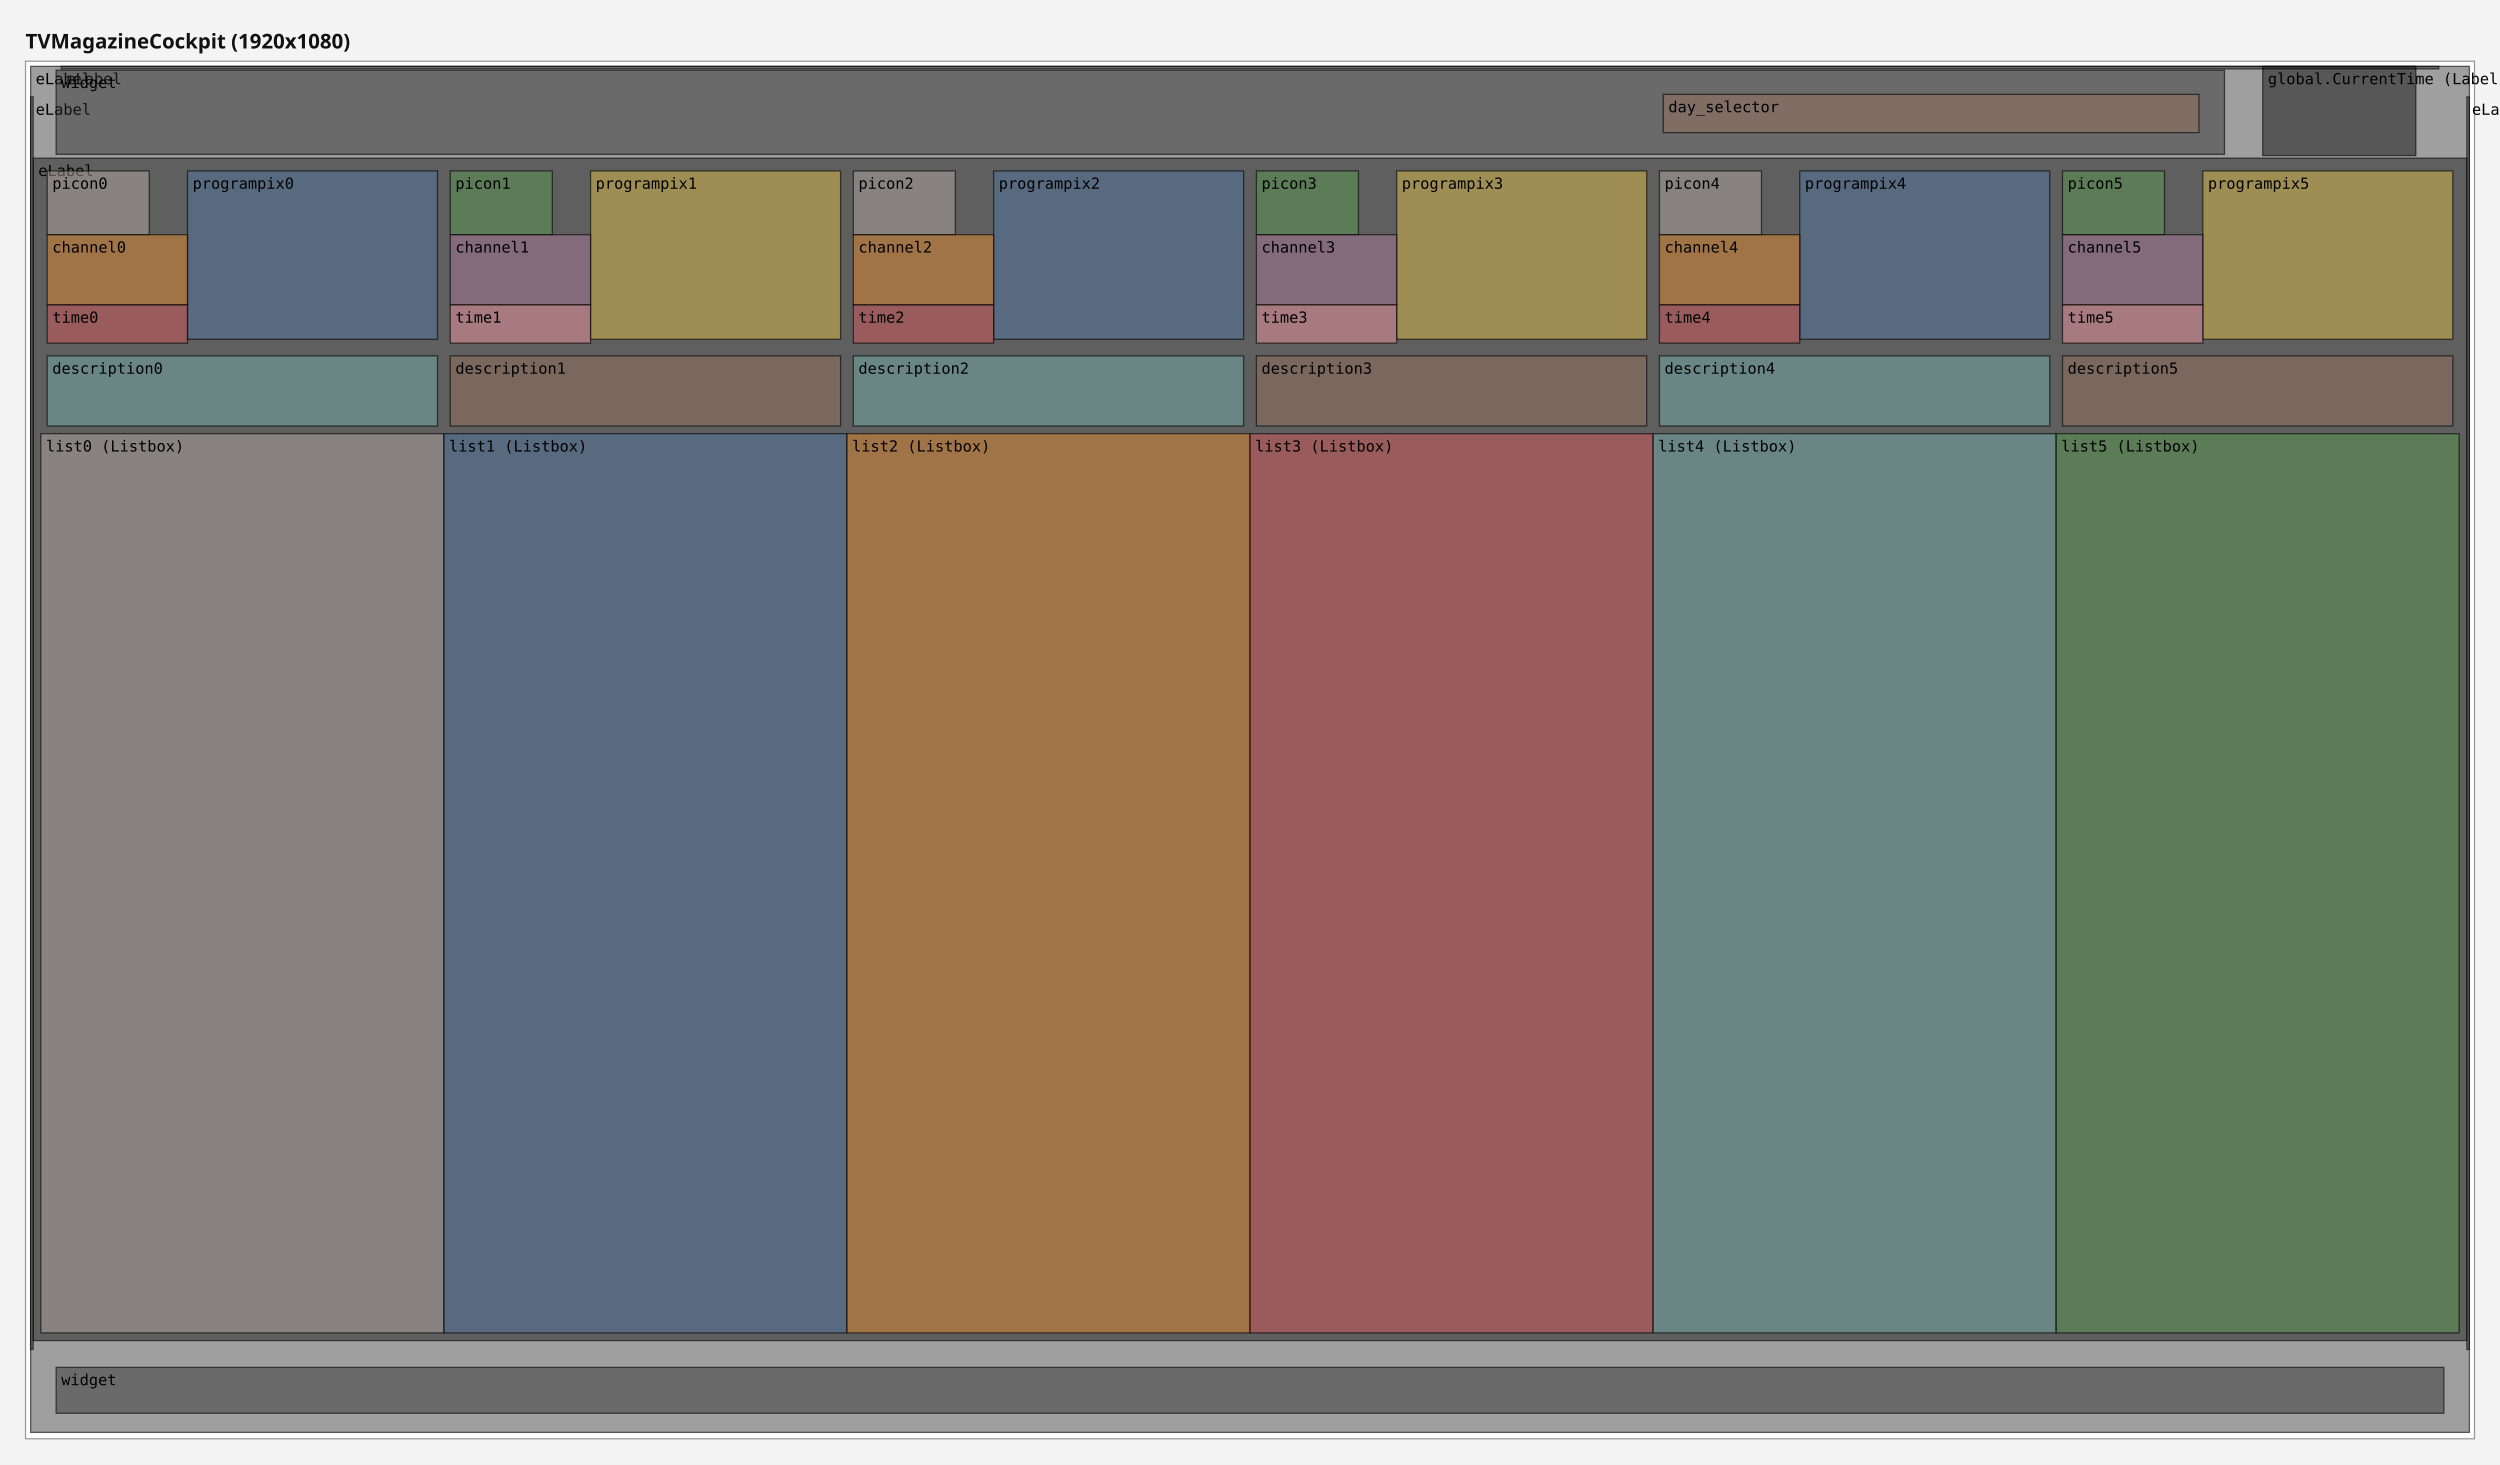
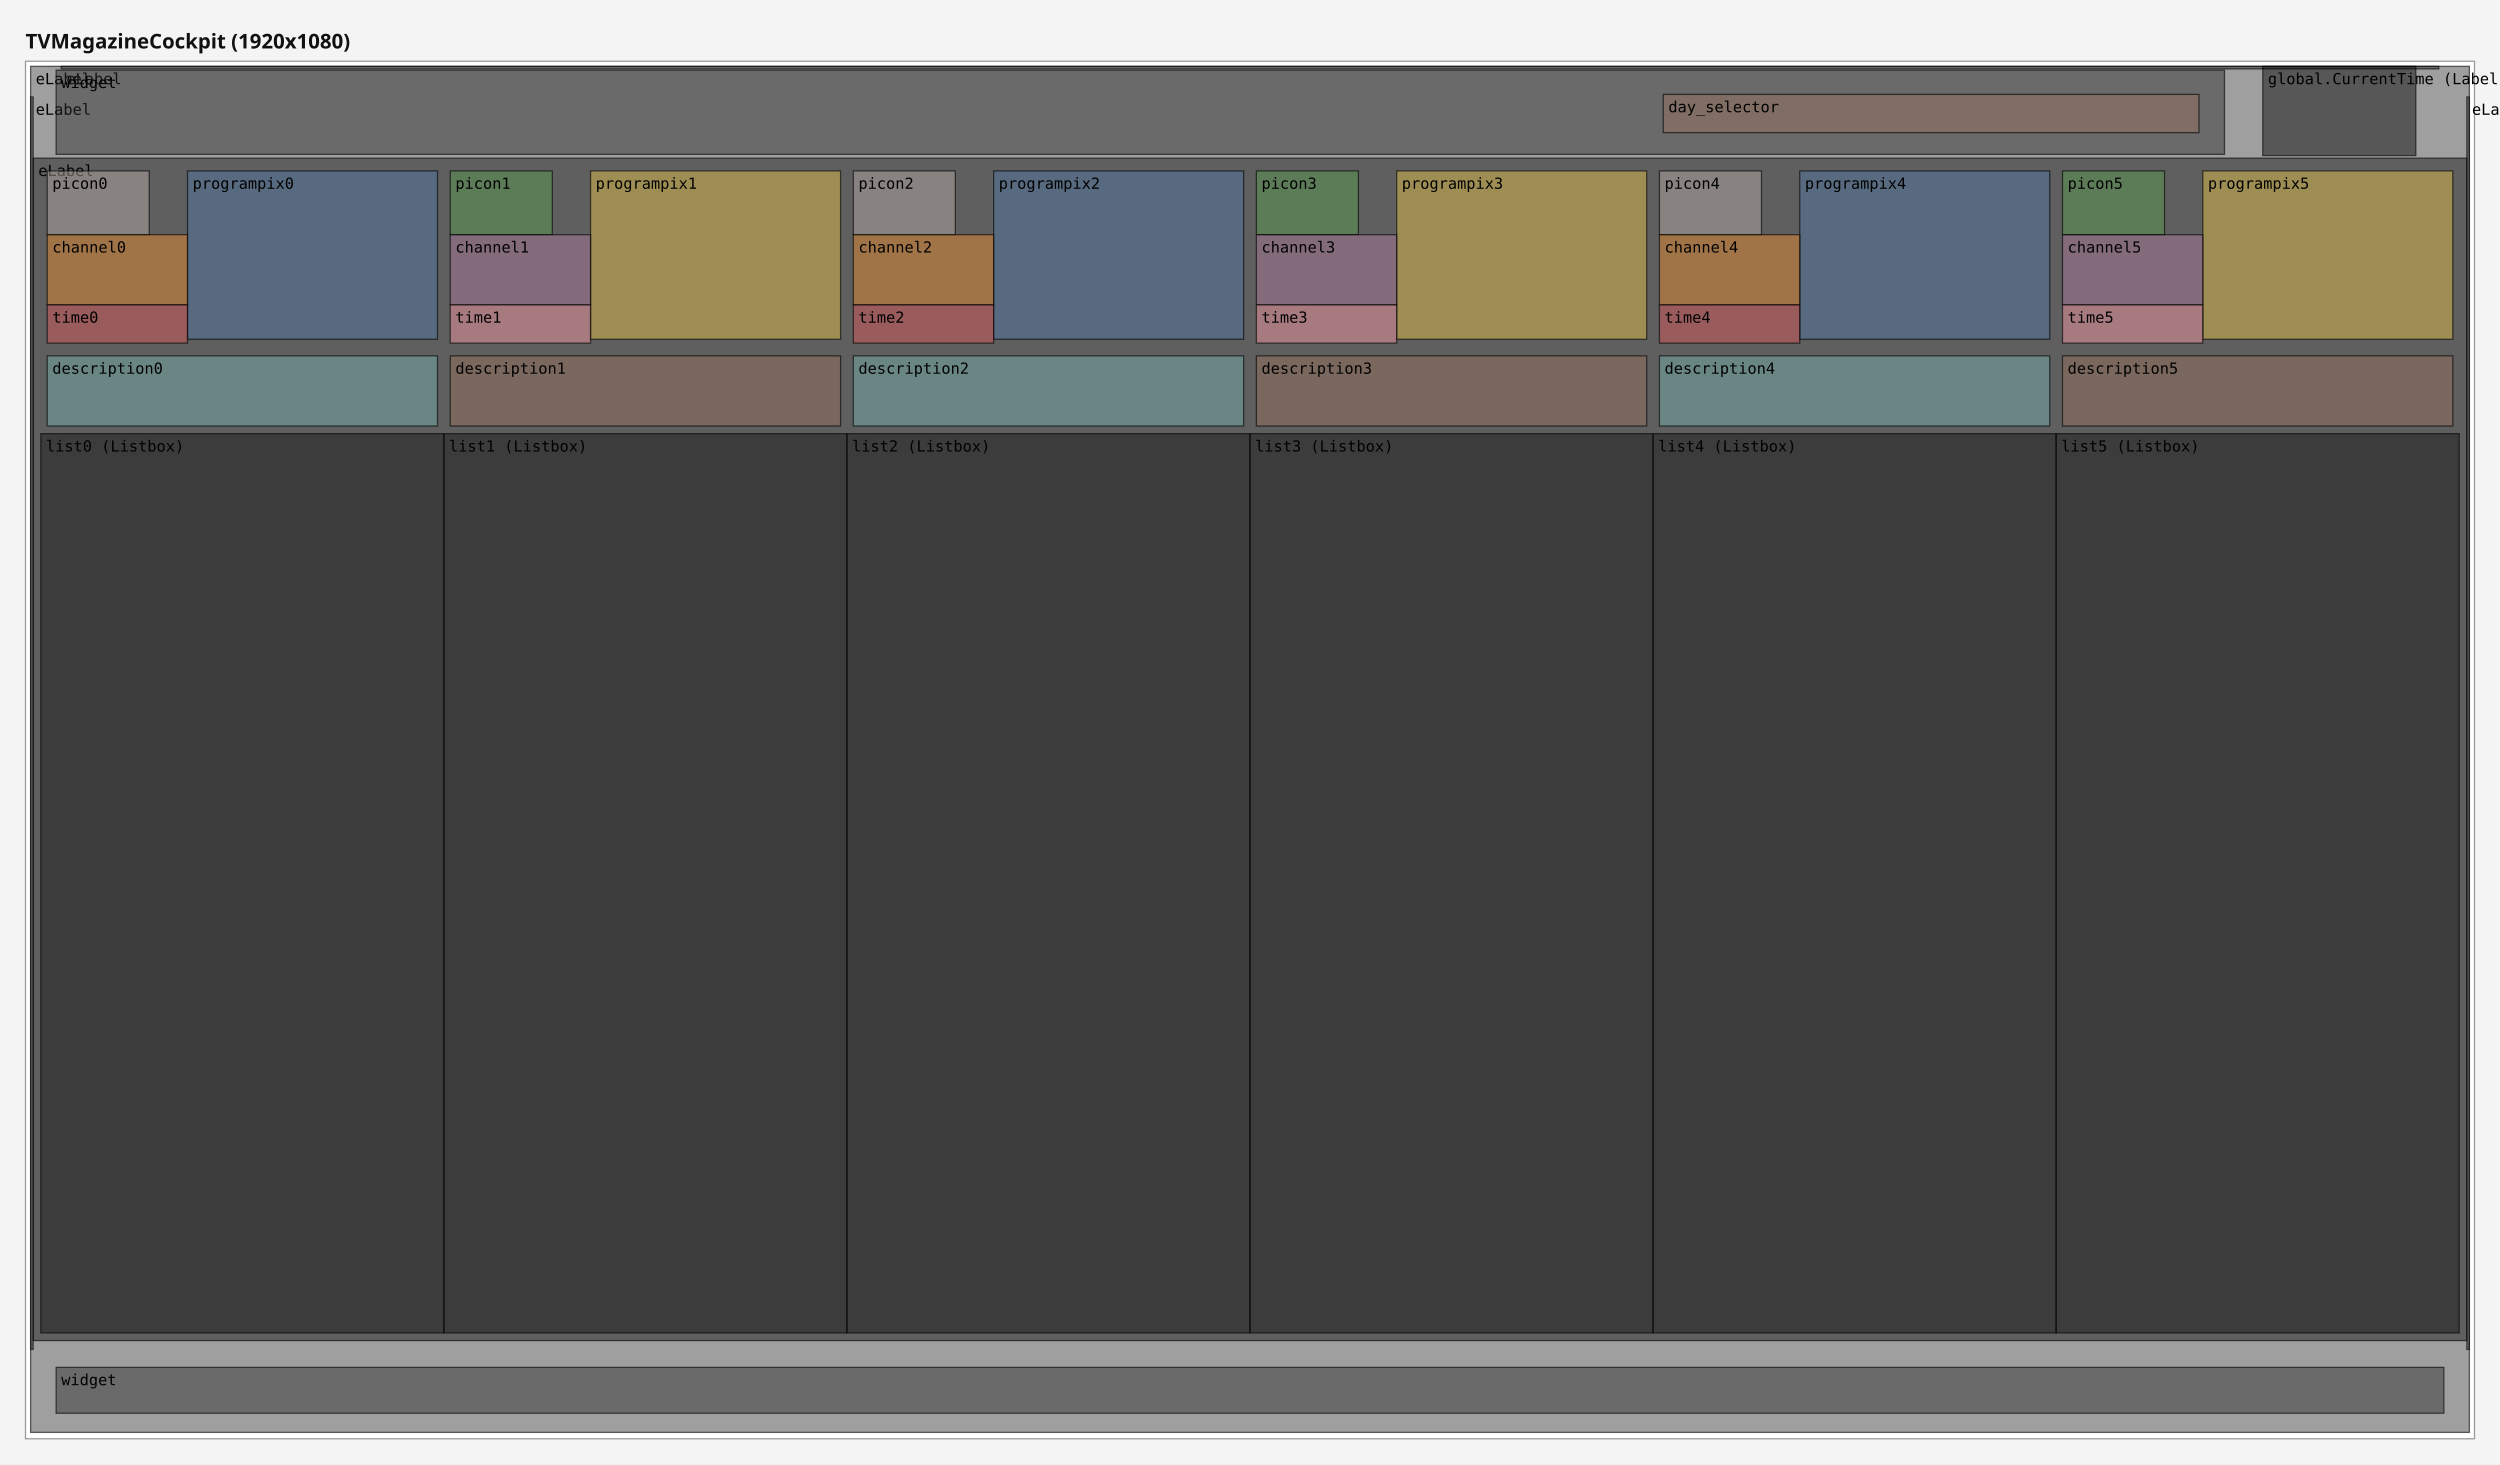
<svg xmlns="http://www.w3.org/2000/svg" width="1960" height="1148" viewBox="0 0 1960 1148">
  <rect x="0" y="0" width="1960" height="1148" fill="#f4f4f4" />
  <text x="20" y="38" font-family="sans-serif" font-size="16" font-weight="bold" fill="#111111">TVMagazineCockpit (1920x1080)</text>
  <g data-screen="0" transform="translate(20,48)">
    <rect x="0" y="0" width="1920" height="1080" fill="#ffffff" stroke="#999999" stroke-width="1" />
    <g>
      <rect data-ref="0:0" x="4" y="4" width="1912" height="1071" fill="#2c2c2c" fill-opacity="0.45" stroke="#000000" stroke-opacity="0.6" stroke-width="1" />
      <text x="8" y="18" font-family="monospace" font-size="12" fill="#000000">eLabel</text>
    </g>
    <g>
      <rect data-ref="0:1" x="6" y="76" width="1908" height="927" fill="#121212" fill-opacity="0.45" stroke="#000000" stroke-opacity="0.6" stroke-width="1" />
      <text x="10" y="90" font-family="monospace" font-size="12" fill="#000000">eLabel</text>
    </g>
    <g>
      <rect data-ref="0:2" x="28" y="4" width="1864" height="2" fill="#2c2c2c" fill-opacity="0.45" stroke="#000000" stroke-opacity="0.6" stroke-width="1" />
      <text x="32" y="18" font-family="monospace" font-size="12" fill="#000000">eLabel</text>
    </g>
    <g>
      <rect data-ref="0:3" x="4" y="28" width="2" height="982" fill="#2c2c2c" fill-opacity="0.45" stroke="#000000" stroke-opacity="0.6" stroke-width="1" />
      <text x="8" y="42" font-family="monospace" font-size="12" fill="#000000">eLabel</text>
    </g>
    <g>
      <rect data-ref="0:4" x="1914" y="28" width="2" height="982" fill="#2c2c2c" fill-opacity="0.45" stroke="#000000" stroke-opacity="0.6" stroke-width="1" />
      <text x="1918" y="42" font-family="monospace" font-size="12" fill="#000000">eLabel</text>
    </g>
    <g>
      <rect data-ref="0:5" x="24" y="7" width="1700" height="66" fill="#2c2c2c" fill-opacity="0.45" stroke="#000000" stroke-opacity="0.6" stroke-width="1" />
      <text x="28" y="21" font-family="monospace" font-size="12" fill="#000000">widget</text>
    </g>
    <g>
      <rect data-ref="0:9" x="17" y="86" width="80" height="50" fill="#bab0ac" fill-opacity="0.45" stroke="#000000" stroke-opacity="0.6" stroke-width="1" />
      <text x="21" y="100" font-family="monospace" font-size="12" fill="#000000">picon0</text>
    </g>
    <g>
      <rect data-ref="0:10" x="127" y="86" width="196" height="132" fill="#4e79a7" fill-opacity="0.45" stroke="#000000" stroke-opacity="0.6" stroke-width="1" />
      <text x="131" y="100" font-family="monospace" font-size="12" fill="#000000">programpix0</text>
    </g>
    <g>
      <rect data-ref="0:11" x="17" y="136" width="110" height="55" fill="#f28e2b" fill-opacity="0.45" stroke="#000000" stroke-opacity="0.6" stroke-width="1" />
      <text x="21" y="150" font-family="monospace" font-size="12" fill="#000000">channel0</text>
    </g>
    <g>
      <rect data-ref="0:12" x="17" y="191" width="110" height="30" fill="#e15759" fill-opacity="0.45" stroke="#000000" stroke-opacity="0.6" stroke-width="1" />
      <text x="21" y="205" font-family="monospace" font-size="12" fill="#000000">time0</text>
    </g>
    <g>
      <rect data-ref="0:13" x="17" y="231" width="306" height="55" fill="#76b7b2" fill-opacity="0.45" stroke="#000000" stroke-opacity="0.6" stroke-width="1" />
      <text x="21" y="245" font-family="monospace" font-size="12" fill="#000000">description0</text>
    </g>
    <g>
      <rect data-ref="0:14" x="333" y="86" width="80" height="50" fill="#59a14f" fill-opacity="0.45" stroke="#000000" stroke-opacity="0.6" stroke-width="1" />
      <text x="337" y="100" font-family="monospace" font-size="12" fill="#000000">picon1</text>
    </g>
    <g>
      <rect data-ref="0:15" x="443" y="86" width="196" height="132" fill="#edc948" fill-opacity="0.45" stroke="#000000" stroke-opacity="0.6" stroke-width="1" />
      <text x="447" y="100" font-family="monospace" font-size="12" fill="#000000">programpix1</text>
    </g>
    <g>
      <rect data-ref="0:16" x="333" y="136" width="110" height="55" fill="#b07aa1" fill-opacity="0.45" stroke="#000000" stroke-opacity="0.6" stroke-width="1" />
      <text x="337" y="150" font-family="monospace" font-size="12" fill="#000000">channel1</text>
    </g>
    <g>
      <rect data-ref="0:17" x="333" y="191" width="110" height="30" fill="#ff9da7" fill-opacity="0.45" stroke="#000000" stroke-opacity="0.6" stroke-width="1" />
      <text x="337" y="205" font-family="monospace" font-size="12" fill="#000000">time1</text>
    </g>
    <g>
      <rect data-ref="0:18" x="333" y="231" width="306" height="55" fill="#9c755f" fill-opacity="0.45" stroke="#000000" stroke-opacity="0.6" stroke-width="1" />
      <text x="337" y="245" font-family="monospace" font-size="12" fill="#000000">description1</text>
    </g>
    <g>
      <rect data-ref="0:19" x="649" y="86" width="80" height="50" fill="#bab0ac" fill-opacity="0.45" stroke="#000000" stroke-opacity="0.6" stroke-width="1" />
      <text x="653" y="100" font-family="monospace" font-size="12" fill="#000000">picon2</text>
    </g>
    <g>
      <rect data-ref="0:20" x="759" y="86" width="196" height="132" fill="#4e79a7" fill-opacity="0.45" stroke="#000000" stroke-opacity="0.6" stroke-width="1" />
      <text x="763" y="100" font-family="monospace" font-size="12" fill="#000000">programpix2</text>
    </g>
    <g>
      <rect data-ref="0:21" x="649" y="136" width="110" height="55" fill="#f28e2b" fill-opacity="0.45" stroke="#000000" stroke-opacity="0.6" stroke-width="1" />
      <text x="653" y="150" font-family="monospace" font-size="12" fill="#000000">channel2</text>
    </g>
    <g>
      <rect data-ref="0:22" x="649" y="191" width="110" height="30" fill="#e15759" fill-opacity="0.45" stroke="#000000" stroke-opacity="0.6" stroke-width="1" />
      <text x="653" y="205" font-family="monospace" font-size="12" fill="#000000">time2</text>
    </g>
    <g>
      <rect data-ref="0:23" x="649" y="231" width="306" height="55" fill="#76b7b2" fill-opacity="0.45" stroke="#000000" stroke-opacity="0.6" stroke-width="1" />
      <text x="653" y="245" font-family="monospace" font-size="12" fill="#000000">description2</text>
    </g>
    <g>
      <rect data-ref="0:24" x="965" y="86" width="80" height="50" fill="#59a14f" fill-opacity="0.45" stroke="#000000" stroke-opacity="0.6" stroke-width="1" />
      <text x="969" y="100" font-family="monospace" font-size="12" fill="#000000">picon3</text>
    </g>
    <g>
      <rect data-ref="0:25" x="1075" y="86" width="196" height="132" fill="#edc948" fill-opacity="0.45" stroke="#000000" stroke-opacity="0.6" stroke-width="1" />
      <text x="1079" y="100" font-family="monospace" font-size="12" fill="#000000">programpix3</text>
    </g>
    <g>
      <rect data-ref="0:26" x="965" y="136" width="110" height="55" fill="#b07aa1" fill-opacity="0.45" stroke="#000000" stroke-opacity="0.6" stroke-width="1" />
      <text x="969" y="150" font-family="monospace" font-size="12" fill="#000000">channel3</text>
    </g>
    <g>
      <rect data-ref="0:27" x="965" y="191" width="110" height="30" fill="#ff9da7" fill-opacity="0.45" stroke="#000000" stroke-opacity="0.6" stroke-width="1" />
      <text x="969" y="205" font-family="monospace" font-size="12" fill="#000000">time3</text>
    </g>
    <g>
      <rect data-ref="0:28" x="965" y="231" width="306" height="55" fill="#9c755f" fill-opacity="0.45" stroke="#000000" stroke-opacity="0.6" stroke-width="1" />
      <text x="969" y="245" font-family="monospace" font-size="12" fill="#000000">description3</text>
    </g>
    <g>
      <rect data-ref="0:29" x="1281" y="86" width="80" height="50" fill="#bab0ac" fill-opacity="0.45" stroke="#000000" stroke-opacity="0.6" stroke-width="1" />
      <text x="1285" y="100" font-family="monospace" font-size="12" fill="#000000">picon4</text>
    </g>
    <g>
      <rect data-ref="0:30" x="1391" y="86" width="196" height="132" fill="#4e79a7" fill-opacity="0.45" stroke="#000000" stroke-opacity="0.6" stroke-width="1" />
      <text x="1395" y="100" font-family="monospace" font-size="12" fill="#000000">programpix4</text>
    </g>
    <g>
      <rect data-ref="0:31" x="1281" y="136" width="110" height="55" fill="#f28e2b" fill-opacity="0.45" stroke="#000000" stroke-opacity="0.6" stroke-width="1" />
      <text x="1285" y="150" font-family="monospace" font-size="12" fill="#000000">channel4</text>
    </g>
    <g>
      <rect data-ref="0:32" x="1281" y="191" width="110" height="30" fill="#e15759" fill-opacity="0.45" stroke="#000000" stroke-opacity="0.6" stroke-width="1" />
      <text x="1285" y="205" font-family="monospace" font-size="12" fill="#000000">time4</text>
    </g>
    <g>
      <rect data-ref="0:33" x="1281" y="231" width="306" height="55" fill="#76b7b2" fill-opacity="0.45" stroke="#000000" stroke-opacity="0.6" stroke-width="1" />
      <text x="1285" y="245" font-family="monospace" font-size="12" fill="#000000">description4</text>
    </g>
    <g>
      <rect data-ref="0:34" x="1597" y="86" width="80" height="50" fill="#59a14f" fill-opacity="0.45" stroke="#000000" stroke-opacity="0.6" stroke-width="1" />
      <text x="1601" y="100" font-family="monospace" font-size="12" fill="#000000">picon5</text>
    </g>
    <g>
      <rect data-ref="0:35" x="1707" y="86" width="196" height="132" fill="#edc948" fill-opacity="0.45" stroke="#000000" stroke-opacity="0.6" stroke-width="1" />
      <text x="1711" y="100" font-family="monospace" font-size="12" fill="#000000">programpix5</text>
    </g>
    <g>
      <rect data-ref="0:36" x="1597" y="136" width="110" height="55" fill="#b07aa1" fill-opacity="0.45" stroke="#000000" stroke-opacity="0.6" stroke-width="1" />
      <text x="1601" y="150" font-family="monospace" font-size="12" fill="#000000">channel5</text>
    </g>
    <g>
      <rect data-ref="0:37" x="1597" y="191" width="110" height="30" fill="#ff9da7" fill-opacity="0.45" stroke="#000000" stroke-opacity="0.6" stroke-width="1" />
      <text x="1601" y="205" font-family="monospace" font-size="12" fill="#000000">time5</text>
    </g>
    <g>
      <rect data-ref="0:38" x="1597" y="231" width="306" height="55" fill="#9c755f" fill-opacity="0.45" stroke="#000000" stroke-opacity="0.6" stroke-width="1" />
      <text x="1601" y="245" font-family="monospace" font-size="12" fill="#000000">description5</text>
    </g>
    <g>
-       <rect data-ref="0:39" x="12" y="292" width="316" height="705" fill="#bab0ac" fill-opacity="0.45" stroke="#000000" stroke-opacity="0.6" stroke-width="1" />
+       <rect data-ref="0:39" x="12" y="292" width="316" height="705" fill="#121212" fill-opacity="0.45" stroke="#000000" stroke-opacity="0.6" stroke-width="1" />
      <text x="16" y="306" font-family="monospace" font-size="12" fill="#000000">list0 (Listbox)</text>
    </g>
    <g>
-       <rect data-ref="0:40" x="328" y="292" width="316" height="705" fill="#4e79a7" fill-opacity="0.45" stroke="#000000" stroke-opacity="0.6" stroke-width="1" />
+       <rect data-ref="0:40" x="328" y="292" width="316" height="705" fill="#121212" fill-opacity="0.45" stroke="#000000" stroke-opacity="0.6" stroke-width="1" />
      <text x="332" y="306" font-family="monospace" font-size="12" fill="#000000">list1 (Listbox)</text>
    </g>
    <g>
-       <rect data-ref="0:41" x="644" y="292" width="316" height="705" fill="#f28e2b" fill-opacity="0.45" stroke="#000000" stroke-opacity="0.6" stroke-width="1" />
+       <rect data-ref="0:41" x="644" y="292" width="316" height="705" fill="#121212" fill-opacity="0.45" stroke="#000000" stroke-opacity="0.6" stroke-width="1" />
      <text x="648" y="306" font-family="monospace" font-size="12" fill="#000000">list2 (Listbox)</text>
    </g>
    <g>
-       <rect data-ref="0:42" x="960" y="292" width="316" height="705" fill="#e15759" fill-opacity="0.45" stroke="#000000" stroke-opacity="0.6" stroke-width="1" />
+       <rect data-ref="0:42" x="960" y="292" width="316" height="705" fill="#121212" fill-opacity="0.45" stroke="#000000" stroke-opacity="0.6" stroke-width="1" />
      <text x="964" y="306" font-family="monospace" font-size="12" fill="#000000">list3 (Listbox)</text>
    </g>
    <g>
-       <rect data-ref="0:43" x="1276" y="292" width="316" height="705" fill="#76b7b2" fill-opacity="0.45" stroke="#000000" stroke-opacity="0.6" stroke-width="1" />
+       <rect data-ref="0:43" x="1276" y="292" width="316" height="705" fill="#121212" fill-opacity="0.45" stroke="#000000" stroke-opacity="0.6" stroke-width="1" />
      <text x="1280" y="306" font-family="monospace" font-size="12" fill="#000000">list4 (Listbox)</text>
    </g>
    <g>
-       <rect data-ref="0:44" x="1592" y="292" width="316" height="705" fill="#59a14f" fill-opacity="0.45" stroke="#000000" stroke-opacity="0.6" stroke-width="1" />
+       <rect data-ref="0:44" x="1592" y="292" width="316" height="705" fill="#121212" fill-opacity="0.45" stroke="#000000" stroke-opacity="0.6" stroke-width="1" />
      <text x="1596" y="306" font-family="monospace" font-size="12" fill="#000000">list5 (Listbox)</text>
    </g>
    <g>
      <rect data-ref="0:8" x="1284" y="26" width="420" height="30" fill="#9c755f" fill-opacity="0.45" stroke="#000000" stroke-opacity="0.6" stroke-width="1" />
      <text x="1288" y="40" font-family="monospace" font-size="12" fill="#000000">day_selector</text>
    </g>
    <g>
      <rect data-ref="0:7" x="24" y="1024" width="1872" height="36" fill="#2c2c2c" fill-opacity="0.45" stroke="#000000" stroke-opacity="0.6" stroke-width="1" />
      <text x="28" y="1038" font-family="monospace" font-size="12" fill="#000000">widget</text>
    </g>
    <g>
      <rect data-ref="0:6" x="1754" y="4" width="120" height="70" fill="#000000" fill-opacity="0.45" stroke="#000000" stroke-opacity="0.6" stroke-width="1" />
      <text x="1758" y="18" font-family="monospace" font-size="12" fill="#000000">global.CurrentTime (Label)</text>
    </g>
  </g>
</svg>
